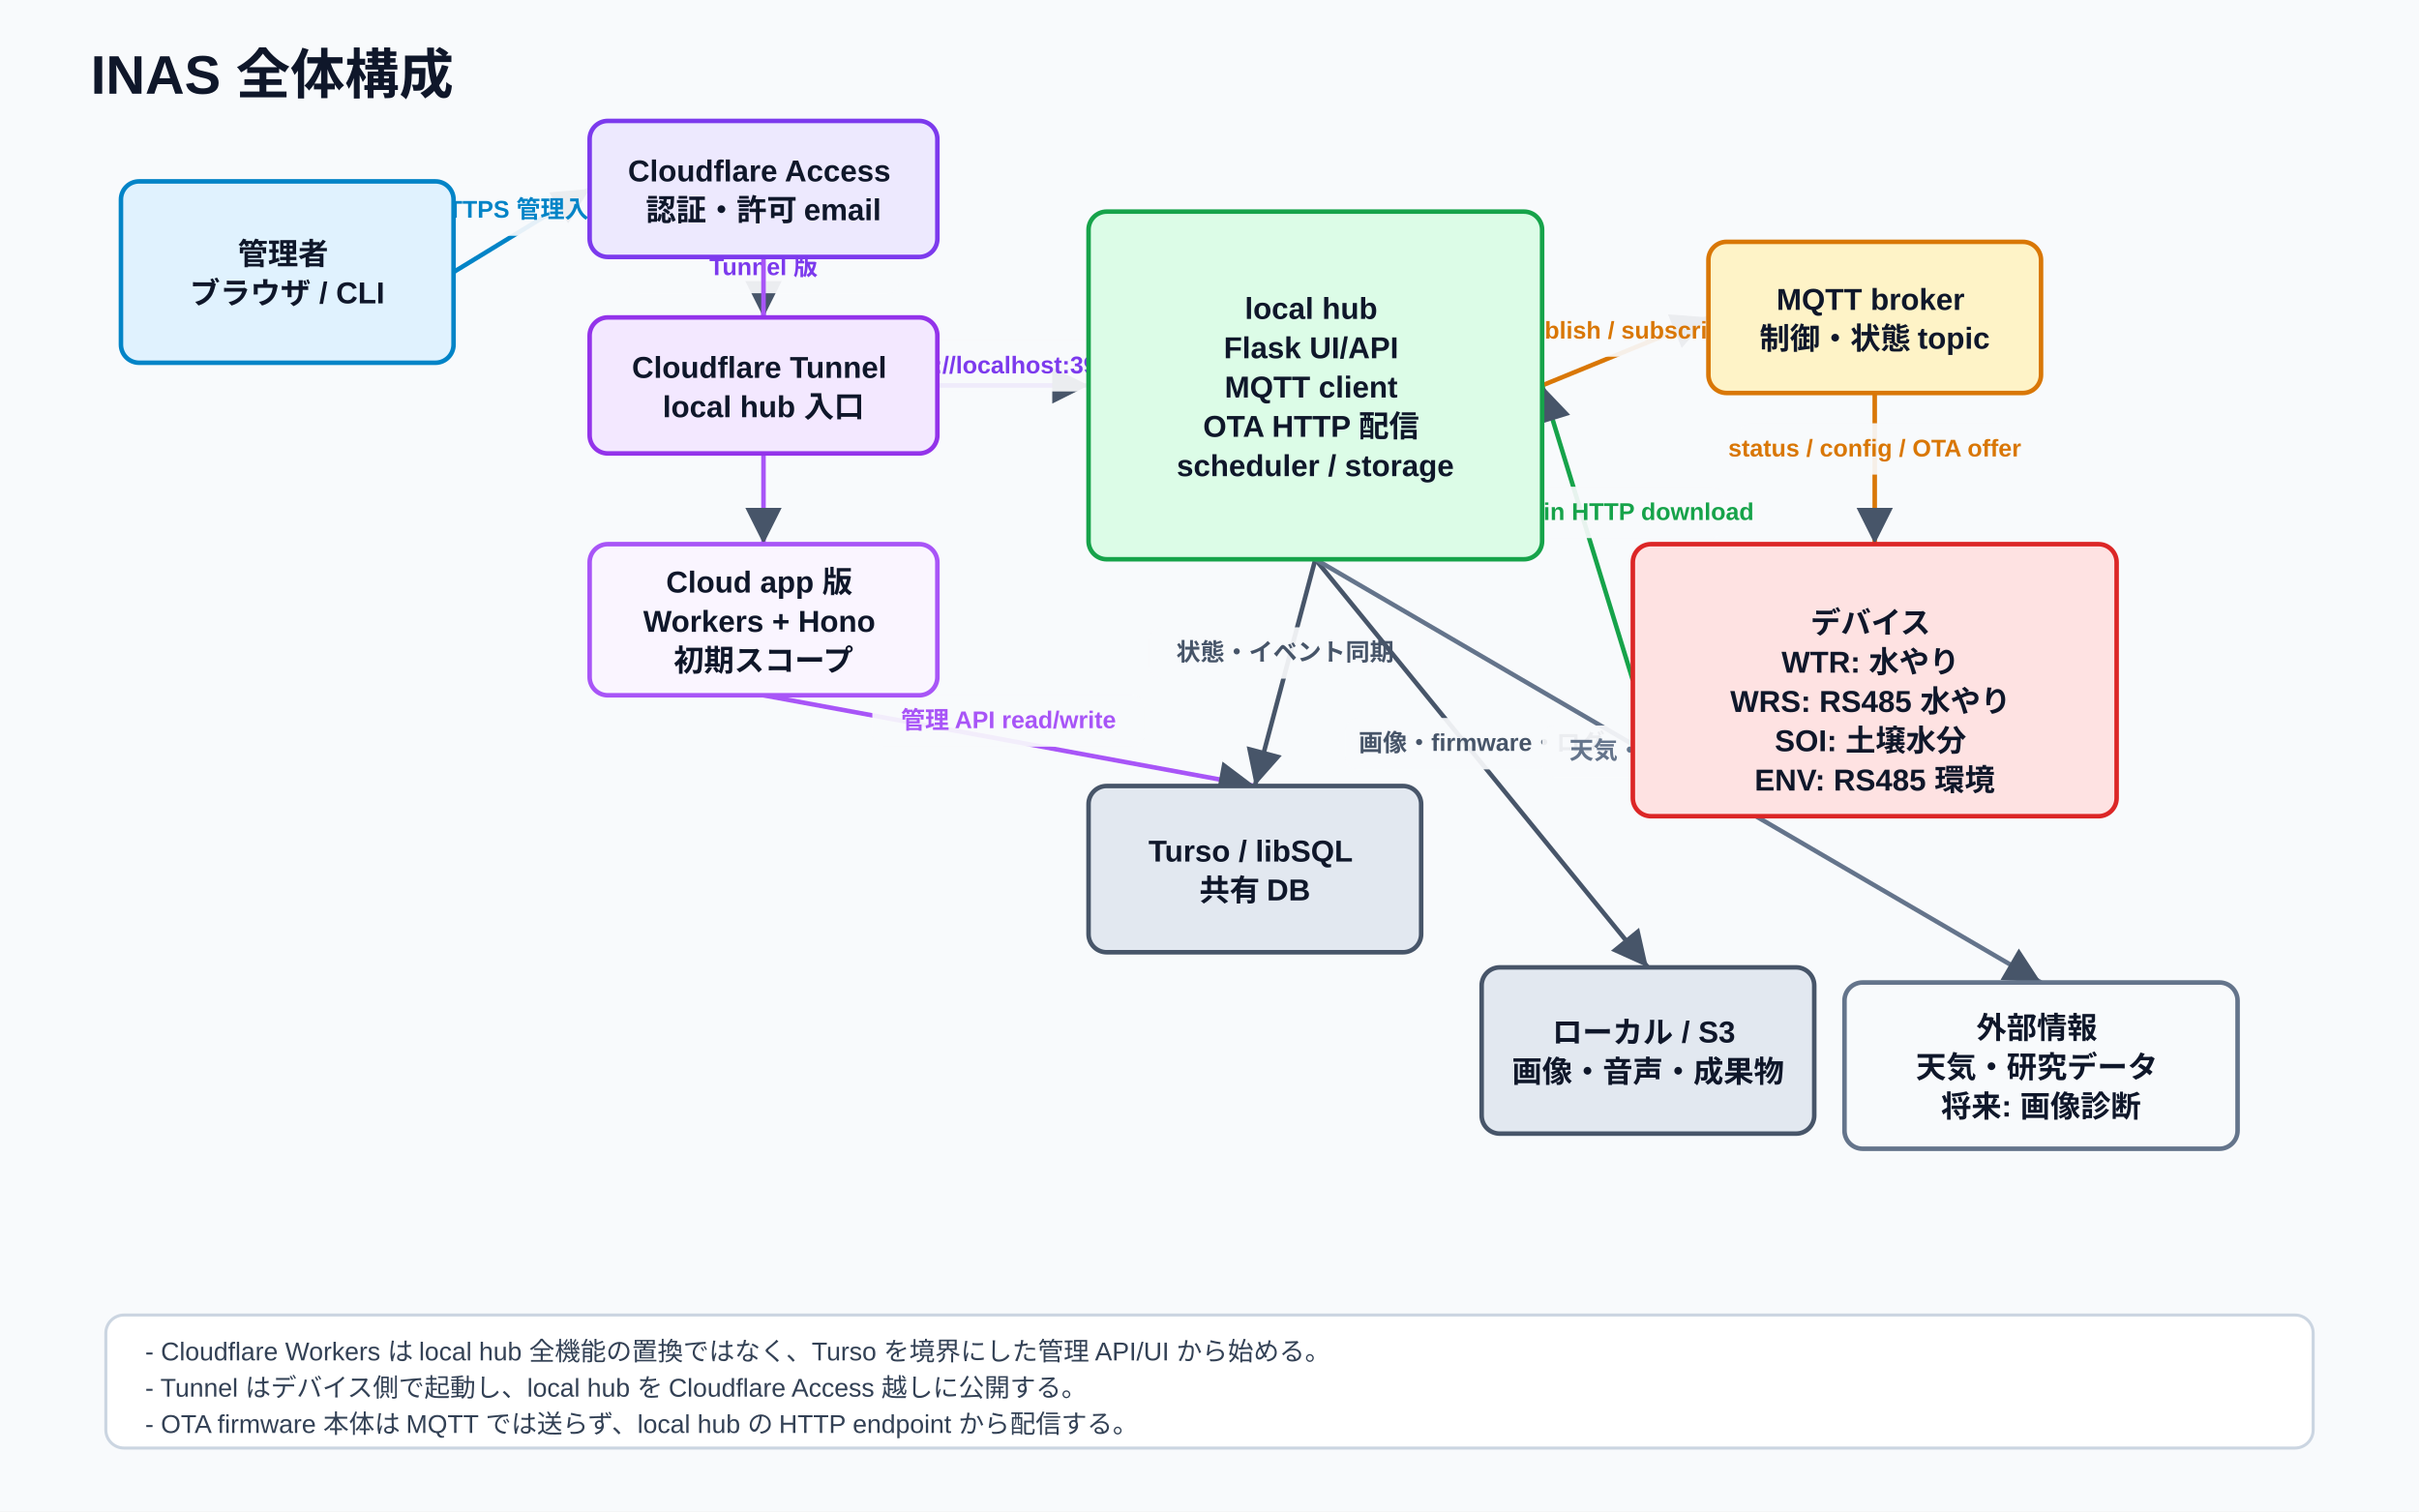
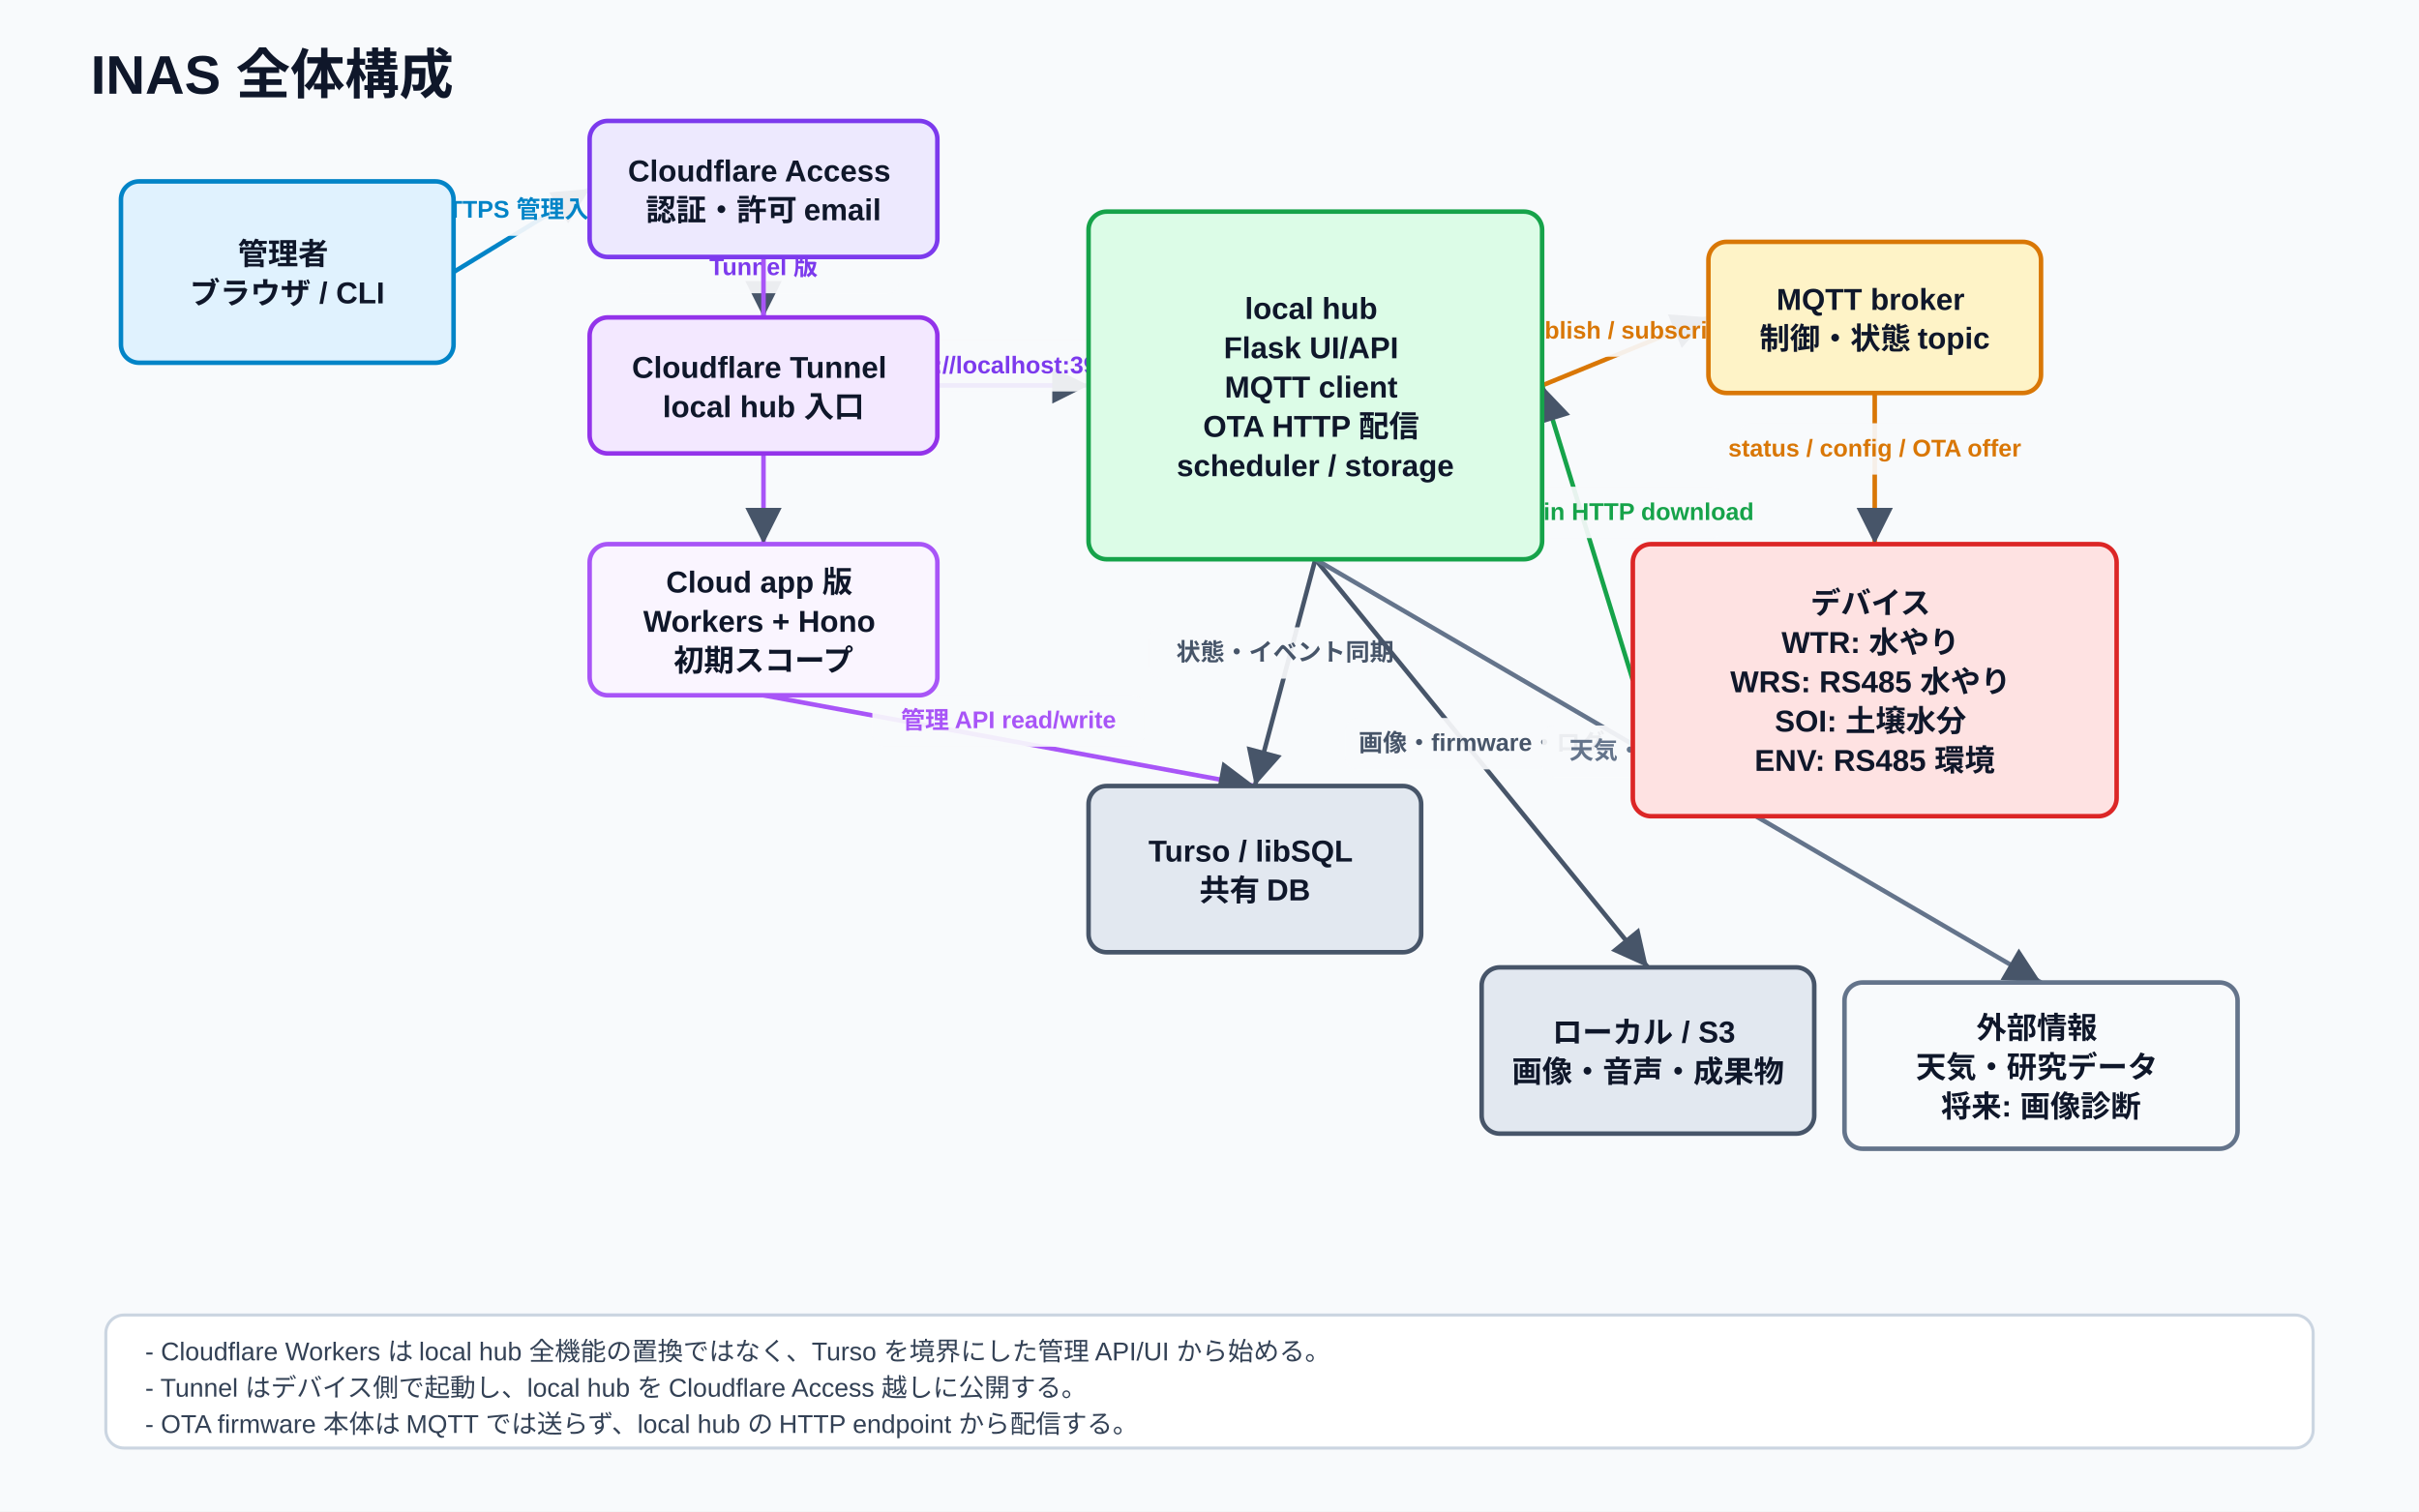
<svg xmlns="http://www.w3.org/2000/svg" width="1600" height="1000" viewBox="0 0 1600 1000">
  <defs>
    <marker id="arrow" markerWidth="12" markerHeight="12" refX="10" refY="6" orient="auto" markerUnits="strokeWidth">
      <path d="M2,2 L10,6 L2,10 Z" fill="#475569" />
    </marker>
  </defs>
  <rect width="100%" height="100%" fill="#f8fafc" />
  <text x="60" y="62" font-family="Arial, sans-serif" font-size="36" font-weight="700" fill="#0f172a">INAS 全体構成</text>
  <line x1="300" y1="180" x2="390" y2="125" stroke="#0284c7" stroke-width="3" marker-end="url(#arrow)" />
  <rect x="255" y="122" width="180" height="34" rx="8" fill="#f8fafc" fill-opacity="0.92" />
  <text x="345" y="144" text-anchor="middle" font-family="Arial, sans-serif" font-size="16" font-weight="700" fill="#0284c7">HTTPS 管理入口</text>
  <line x1="505" y1="170" x2="505" y2="210" stroke="#7c3aed" stroke-width="3" marker-end="url(#arrow)" />
  <rect x="415" y="160" width="180" height="34" rx="8" fill="#f8fafc" fill-opacity="0.92" />
  <text x="505" y="182" text-anchor="middle" font-family="Arial, sans-serif" font-size="16" font-weight="700" fill="#7c3aed">Tunnel 版</text>
  <line x1="620" y1="255" x2="720" y2="255" stroke="#7c3aed" stroke-width="3" marker-end="url(#arrow)" />
  <rect x="580" y="225" width="180" height="34" rx="8" fill="#f8fafc" fill-opacity="0.92" />
  <text x="670" y="247" text-anchor="middle" font-family="Arial, sans-serif" font-size="16" font-weight="700" fill="#7c3aed">http://localhost:39151</text>
  <line x1="505" y1="170" x2="505" y2="360" stroke="#a855f7" stroke-width="3" marker-end="url(#arrow)" />
  <rect x="415" y="235" width="180" height="34" rx="8" fill="#f8fafc" fill-opacity="0.92" />
  <text x="505" y="257" text-anchor="middle" font-family="Arial, sans-serif" font-size="16" font-weight="700" fill="#a855f7">Cloud app 版</text>
  <line x1="505" y1="460" x2="830" y2="520" stroke="#a855f7" stroke-width="3" marker-end="url(#arrow)" />
  <rect x="577" y="460" width="180" height="34" rx="8" fill="#f8fafc" fill-opacity="0.92" />
  <text x="667" y="482" text-anchor="middle" font-family="Arial, sans-serif" font-size="16" font-weight="700" fill="#a855f7">管理 API read/write</text>
  <line x1="1020" y1="255" x2="1130" y2="210" stroke="#d97706" stroke-width="3" marker-end="url(#arrow)" />
  <rect x="985" y="202" width="180" height="34" rx="8" fill="#f8fafc" fill-opacity="0.92" />
  <text x="1075" y="224" text-anchor="middle" font-family="Arial, sans-serif" font-size="16" font-weight="700" fill="#d97706">publish / subscribe</text>
  <line x1="1240" y1="260" x2="1240" y2="360" stroke="#d97706" stroke-width="3" marker-end="url(#arrow)" />
  <rect x="1150" y="280" width="180" height="34" rx="8" fill="#f8fafc" fill-opacity="0.92" />
  <text x="1240" y="302" text-anchor="middle" font-family="Arial, sans-serif" font-size="16" font-weight="700" fill="#d97706">status / config / OTA offer</text>
  <line x1="1080" y1="450" x2="1020" y2="255" stroke="#16a34a" stroke-width="3" marker-end="url(#arrow)" />
  <rect x="960" y="322" width="180" height="34" rx="8" fill="#f8fafc" fill-opacity="0.92" />
  <text x="1050" y="344" text-anchor="middle" font-family="Arial, sans-serif" font-size="16" font-weight="700" fill="#16a34a">firmware.bin HTTP download</text>
  <line x1="870" y1="370" x2="830" y2="520" stroke="#475569" stroke-width="3" marker-end="url(#arrow)" />
  <rect x="760" y="415" width="180" height="34" rx="8" fill="#f8fafc" fill-opacity="0.92" />
  <text x="850" y="437" text-anchor="middle" font-family="Arial, sans-serif" font-size="16" font-weight="700" fill="#475569">状態・イベント同期</text>
  <line x1="870" y1="370" x2="1090" y2="640" stroke="#475569" stroke-width="3" marker-end="url(#arrow)" />
  <rect x="890" y="475" width="180" height="34" rx="8" fill="#f8fafc" fill-opacity="0.92" />
  <text x="980" y="497" text-anchor="middle" font-family="Arial, sans-serif" font-size="16" font-weight="700" fill="#475569">画像・firmware・ログ</text>
  <line x1="870" y1="370" x2="1350" y2="650" stroke="#64748b" stroke-width="3" marker-end="url(#arrow)" />
  <rect x="1020" y="480" width="180" height="34" rx="8" fill="#f8fafc" fill-opacity="0.92" />
  <text x="1110" y="502" text-anchor="middle" font-family="Arial, sans-serif" font-size="16" font-weight="700" fill="#64748b">天気・外部情報取得</text>
  <rect x="80" y="120" width="220" height="120" rx="12" fill="#e0f2fe" stroke="#0284c7" stroke-width="3" />
  <text text-anchor="middle" font-family="Arial, sans-serif" font-size="20" font-weight="700" fill="#0f172a">
    <tspan x="190" y="175">管理者</tspan>
    <tspan x="190" y="201">ブラウザ / CLI</tspan>
  </text>
  <rect x="390" y="80" width="230" height="90" rx="12" fill="#ede9fe" stroke="#7c3aed" stroke-width="3" />
  <text text-anchor="middle" font-family="Arial, sans-serif" font-size="20" font-weight="700" fill="#0f172a">
    <tspan x="505" y="120">Cloudflare Access</tspan>
    <tspan x="505" y="146">認証・許可 email</tspan>
  </text>
  <rect x="390" y="210" width="230" height="90" rx="12" fill="#f3e8ff" stroke="#9333ea" stroke-width="3" />
  <text text-anchor="middle" font-family="Arial, sans-serif" font-size="20" font-weight="700" fill="#0f172a">
    <tspan x="505" y="250">Cloudflare Tunnel</tspan>
    <tspan x="505" y="276">local hub 入口</tspan>
  </text>
  <rect x="390" y="360" width="230" height="100" rx="12" fill="#faf5ff" stroke="#a855f7" stroke-width="3" />
  <text text-anchor="middle" font-family="Arial, sans-serif" font-size="20" font-weight="700" fill="#0f172a">
    <tspan x="505" y="392">Cloud app 版</tspan>
    <tspan x="505" y="418">Workers + Hono</tspan>
    <tspan x="505" y="444">初期スコープ</tspan>
  </text>
  <rect x="720" y="140" width="300" height="230" rx="12" fill="#dcfce7" stroke="#16a34a" stroke-width="3" />
  <text text-anchor="middle" font-family="Arial, sans-serif" font-size="20" font-weight="700" fill="#0f172a">
    <tspan x="870" y="211">local hub</tspan>
    <tspan x="870" y="237">Flask UI/API</tspan>
    <tspan x="870" y="263">MQTT client</tspan>
    <tspan x="870" y="289">OTA HTTP 配信</tspan>
    <tspan x="870" y="315">scheduler / storage</tspan>
  </text>
  <rect x="1130" y="160" width="220" height="100" rx="12" fill="#fef3c7" stroke="#d97706" stroke-width="3" />
  <text text-anchor="middle" font-family="Arial, sans-serif" font-size="20" font-weight="700" fill="#0f172a">
    <tspan x="1240" y="205">MQTT broker</tspan>
    <tspan x="1240" y="231">制御・状態 topic</tspan>
  </text>
  <rect x="1080" y="360" width="320" height="180" rx="12" fill="#fee2e2" stroke="#dc2626" stroke-width="3" />
  <text text-anchor="middle" font-family="Arial, sans-serif" font-size="20" font-weight="700" fill="#0f172a">
-     <tspan x="1240" y="419">デバイス</tspan>
-     <tspan x="1240" y="445">WTR: 水やり</tspan>
-     <tspan x="1240" y="471">WRS: RS485 水やり</tspan>
-     <tspan x="1240" y="497">SOI: 土壌水分</tspan>
-     <tspan x="1240" y="523">ENV: RS485 環境</tspan>
+     <tspan x="1240" y="406">デバイス</tspan>
+     <tspan x="1240" y="432">WTR: 水やり</tspan>
+     <tspan x="1240" y="458">WRS: RS485 水やり</tspan>
+     <tspan x="1240" y="484">SOI: 土壌水分</tspan>
+     <tspan x="1240" y="510">ENV: RS485 環境</tspan>
  </text>
  <rect x="720" y="520" width="220" height="110" rx="12" fill="#e2e8f0" stroke="#475569" stroke-width="3" />
  <text text-anchor="middle" font-family="Arial, sans-serif" font-size="20" font-weight="700" fill="#0f172a">
    <tspan x="830" y="570">Turso / libSQL</tspan>
    <tspan x="830" y="596">共有 DB</tspan>
  </text>
  <rect x="980" y="640" width="220" height="110" rx="12" fill="#e2e8f0" stroke="#475569" stroke-width="3" />
  <text text-anchor="middle" font-family="Arial, sans-serif" font-size="20" font-weight="700" fill="#0f172a">
    <tspan x="1090" y="690">ローカル / S3</tspan>
    <tspan x="1090" y="716">画像・音声・成果物</tspan>
  </text>
  <rect x="1220" y="650" width="260" height="110" rx="12" fill="#f8fafc" stroke="#64748b" stroke-width="3" />
  <text text-anchor="middle" font-family="Arial, sans-serif" font-size="20" font-weight="700" fill="#0f172a">
    <tspan x="1350" y="687">外部情報</tspan>
    <tspan x="1350" y="713">天気・研究データ</tspan>
    <tspan x="1350" y="739">将来: 画像診断</tspan>
  </text>
  <rect x="70" y="870" width="1460" height="88" rx="12" fill="#ffffff" stroke="#cbd5e1" stroke-width="2" />
  <text x="96" y="900" font-family="Arial, sans-serif" font-size="17" fill="#334155">- Cloudflare Workers は local hub 全機能の置換ではなく、Turso を境界にした管理 API/UI から始める。</text>
  <text x="96" y="924" font-family="Arial, sans-serif" font-size="17" fill="#334155">- Tunnel はデバイス側で起動し、local hub を Cloudflare Access 越しに公開する。</text>
  <text x="96" y="948" font-family="Arial, sans-serif" font-size="17" fill="#334155">- OTA firmware 本体は MQTT では送らず、local hub の HTTP endpoint から配信する。</text>
</svg>
